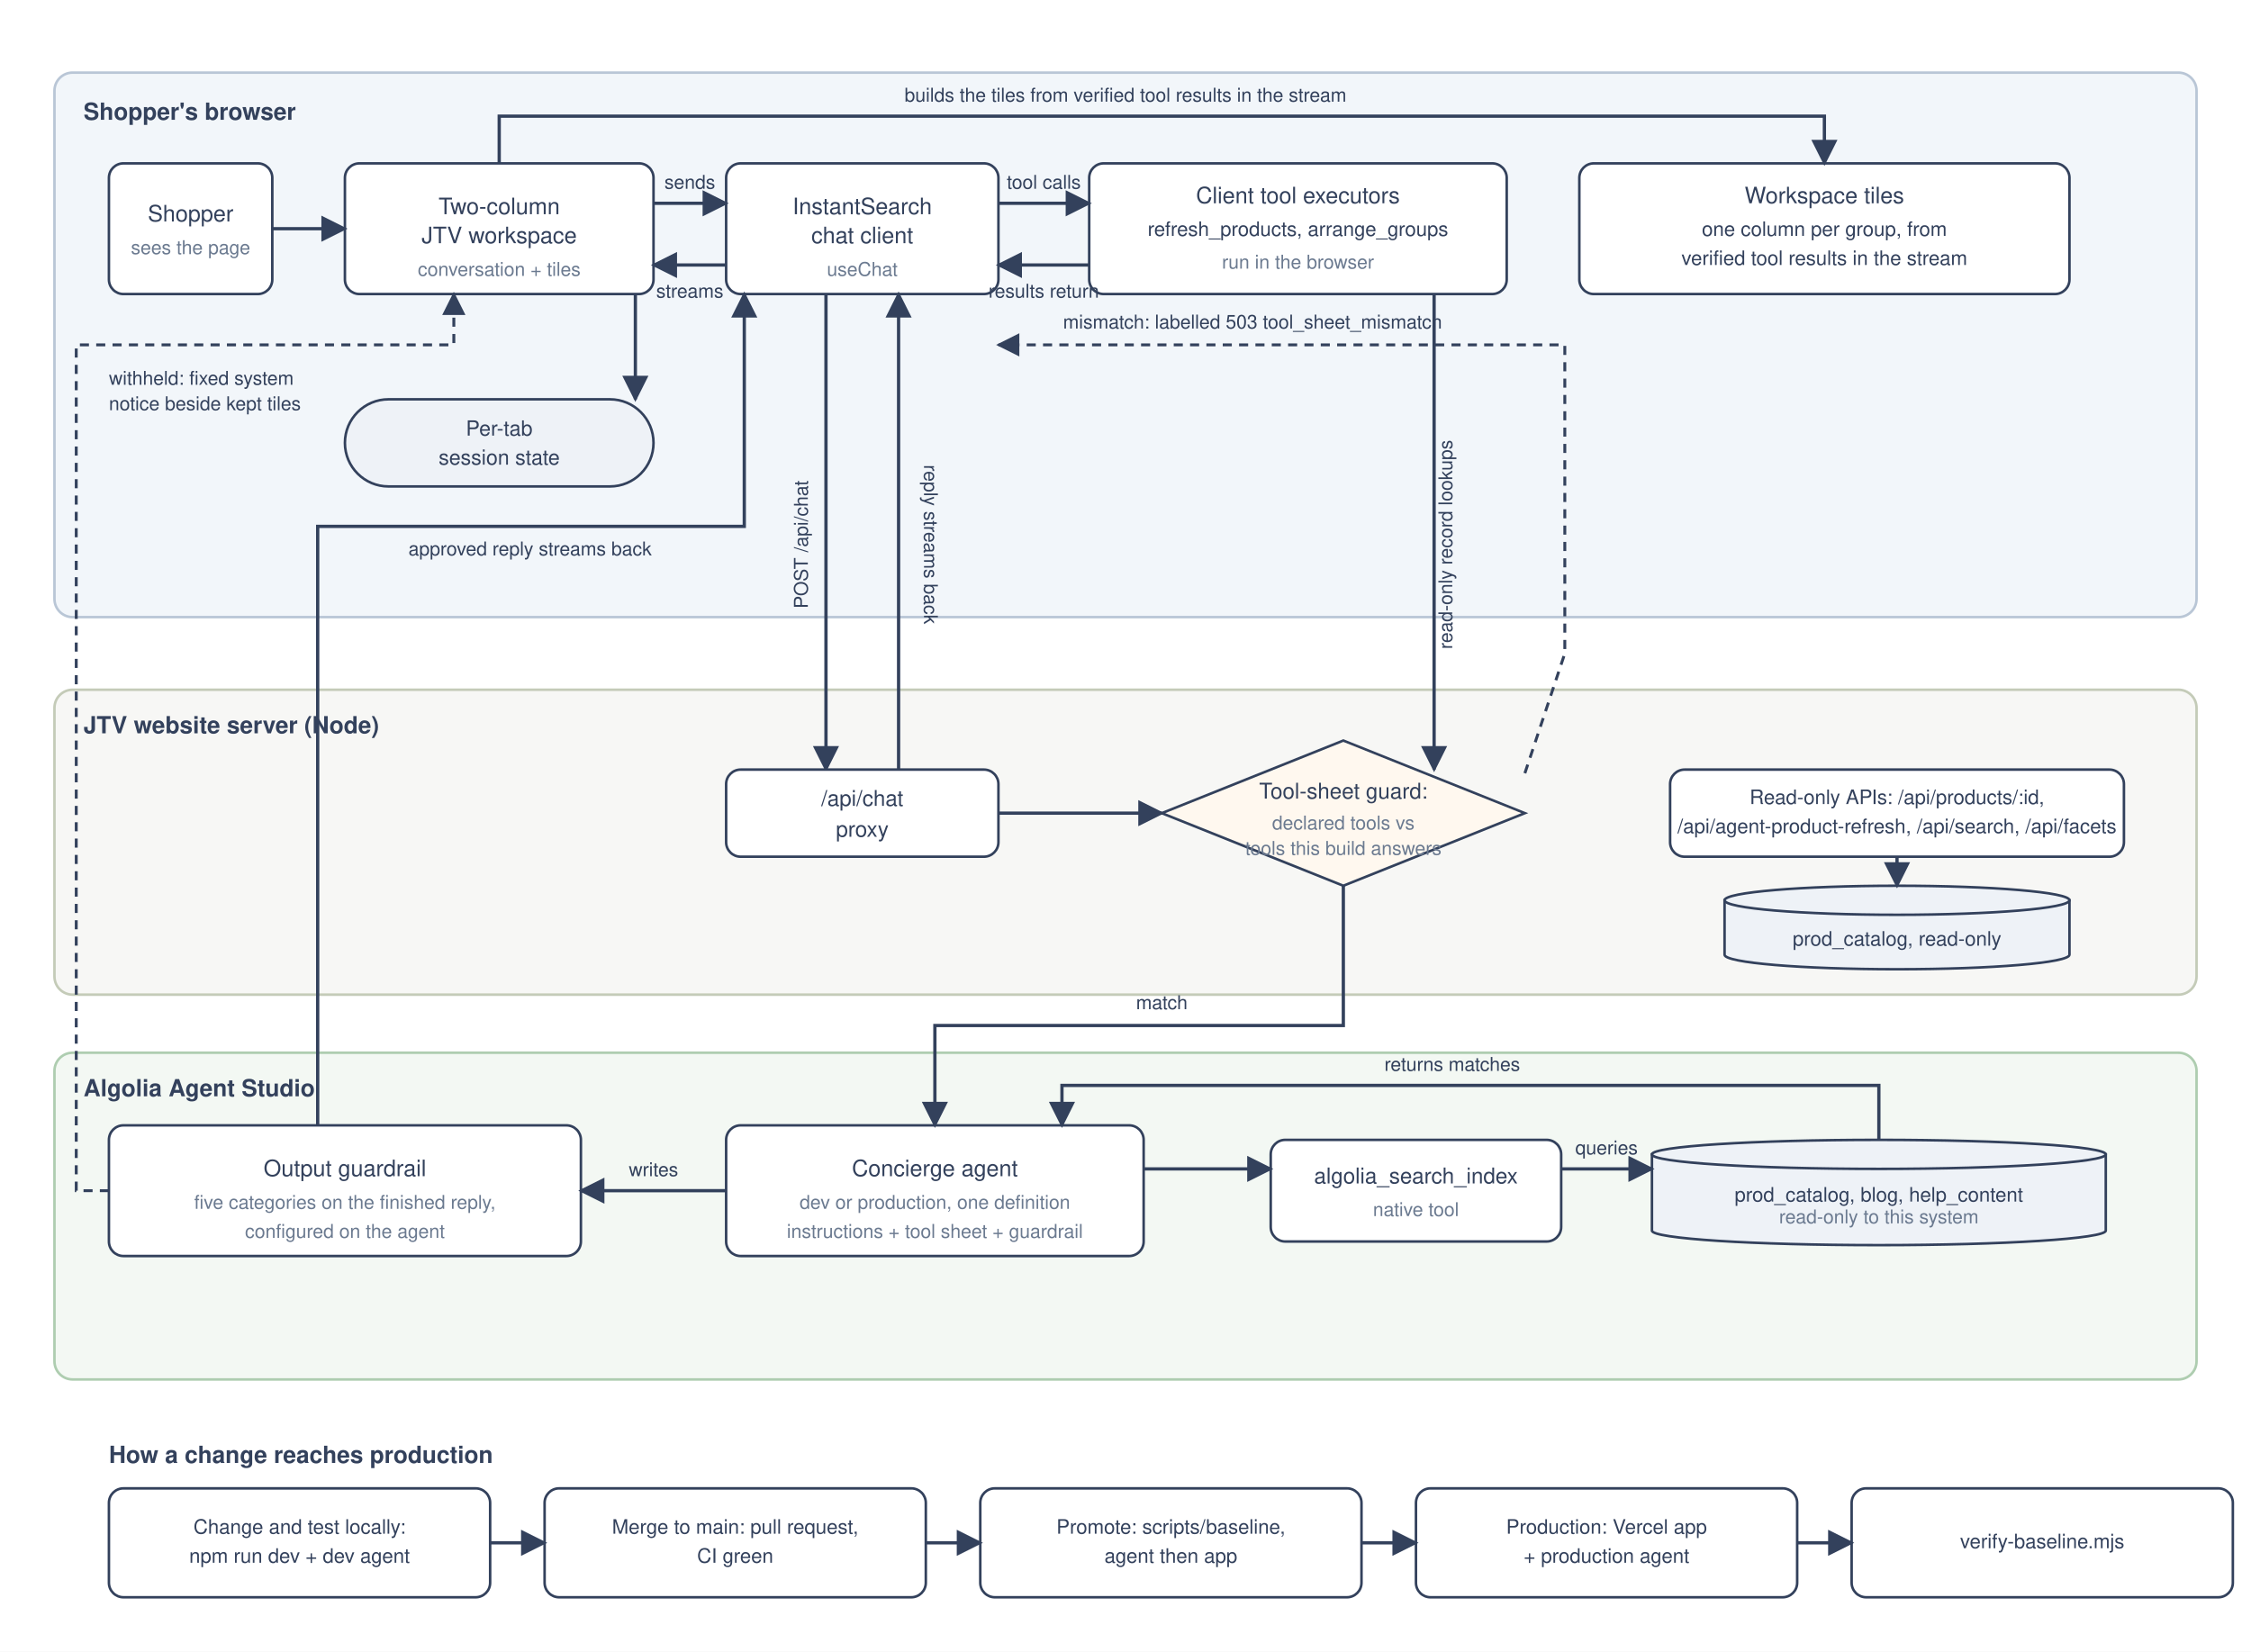
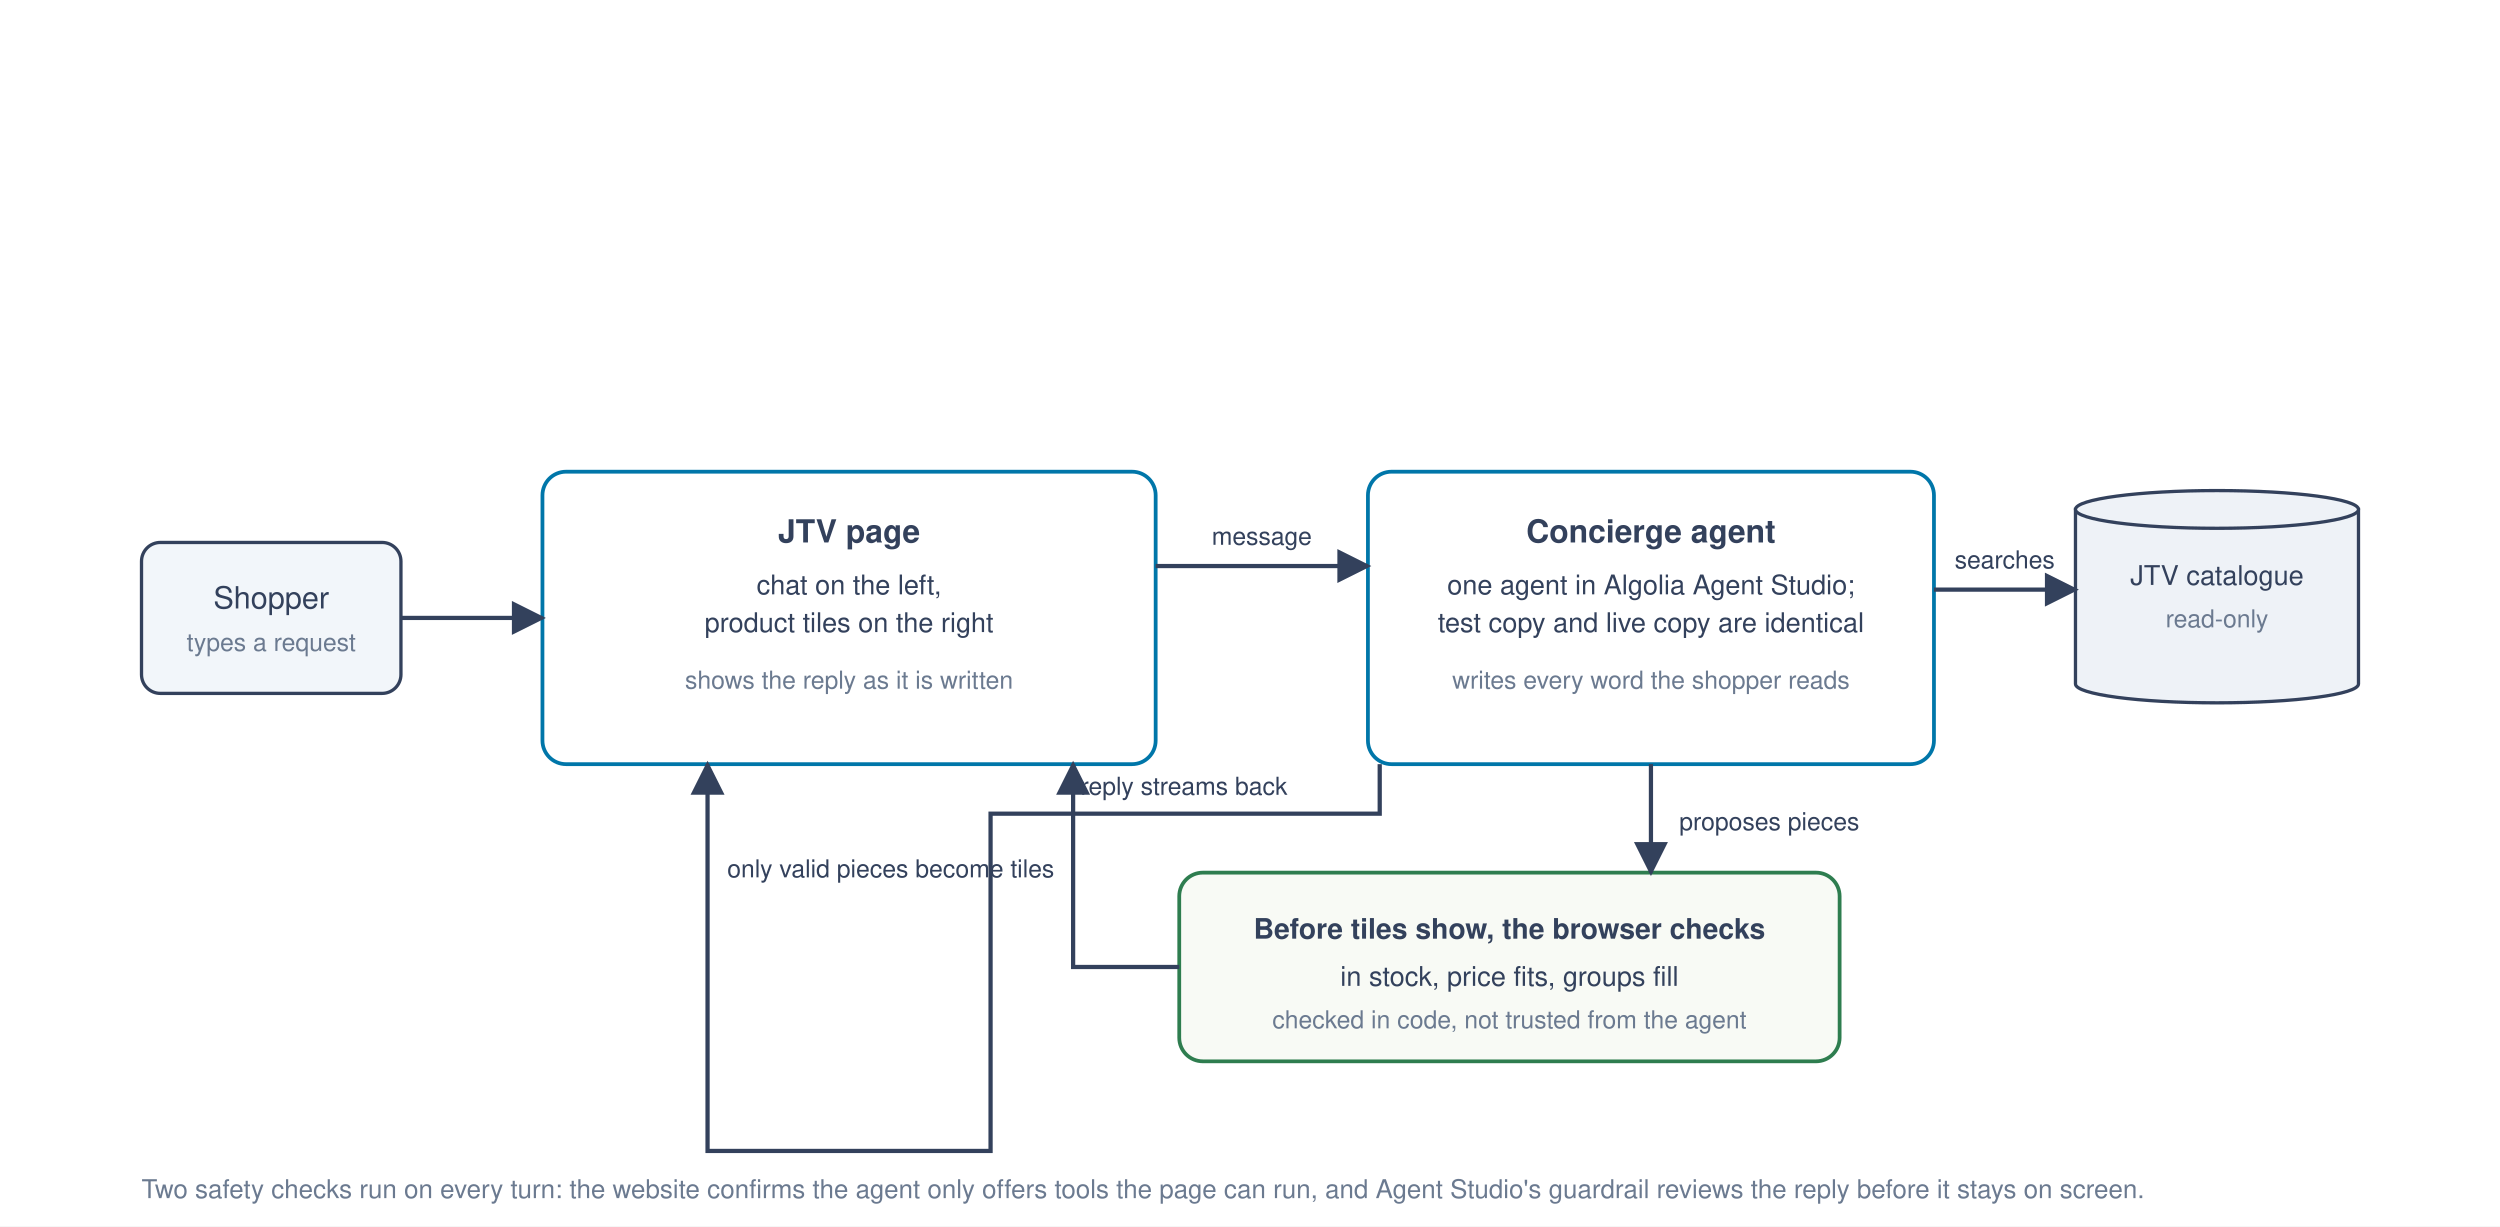
- <svg xmlns="http://www.w3.org/2000/svg" width="1240" height="910" viewBox="0 0 1240 910" font-family="Helvetica, Arial, sans-serif">
+ <svg xmlns="http://www.w3.org/2000/svg" width="1060" height="520" viewBox="0 0 1060 520" font-family="Helvetica, Arial, sans-serif">
  <defs>
    <marker id="ah" viewBox="0 0 10 10" refX="9" refY="5" markerWidth="8" markerHeight="8" orient="auto-start-reverse">
      <path d="M0,0 L10,5 L0,10 z" fill="#33415c" />
    </marker>
  </defs>
-   <rect width="1240" height="910" fill="#ffffff" />
-   <rect x="30" y="40" width="1180" height="300" rx="10" fill="#f2f6fa" stroke="#b9c6d6" stroke-width="1.4" />
-   <text x="46" y="66" font-size="13" font-weight="700" fill="#33415c">Shopper's browser</text>
-   <rect x="30" y="380" width="1180" height="168" rx="10" fill="#f7f7f5" stroke="#c4cbb8" stroke-width="1.4" />
-   <text x="46" y="404" font-size="13" font-weight="700" fill="#33415c">JTV website server (Node)</text>
-   <rect x="30" y="580" width="1180" height="180" rx="10" fill="#f3f8f3" stroke="#aecdb0" stroke-width="1.4" />
-   <text x="46" y="604" font-size="13" font-weight="700" fill="#33415c">Algolia Agent Studio</text>
-   <rect x="60" y="90" width="90" height="72" rx="8" fill="#ffffff" stroke="#33415c" stroke-width="1.4" />
-   <text x="105" y="122" font-size="12.5" fill="#33415c" text-anchor="middle">Shopper</text>
-   <text x="105" y="140" font-size="10.5" fill="#6b7a90" text-anchor="middle">sees the page</text>
-   <rect x="190" y="90" width="170" height="72" rx="8" fill="#ffffff" stroke="#33415c" stroke-width="1.4" />
-   <text x="275" y="118" font-size="12.5" fill="#33415c" text-anchor="middle">Two-column</text>
-   <text x="275" y="134" font-size="12.5" fill="#33415c" text-anchor="middle">JTV workspace</text>
-   <text x="275" y="152" font-size="10.5" fill="#6b7a90" text-anchor="middle">conversation + tiles</text>
-   <rect x="400" y="90" width="150" height="72" rx="8" fill="#ffffff" stroke="#33415c" stroke-width="1.4" />
-   <text x="475" y="118" font-size="12.5" fill="#33415c" text-anchor="middle">InstantSearch</text>
-   <text x="475" y="134" font-size="12.5" fill="#33415c" text-anchor="middle">chat client</text>
-   <text x="475" y="152" font-size="10.5" fill="#6b7a90" text-anchor="middle">useChat</text>
-   <rect x="600" y="90" width="230" height="72" rx="8" fill="#ffffff" stroke="#33415c" stroke-width="1.4" />
-   <text x="715" y="112" font-size="12.5" fill="#33415c" text-anchor="middle">Client tool executors</text>
-   <text x="715" y="130" font-size="11" fill="#33415c" text-anchor="middle">refresh_products, arrange_groups</text>
-   <text x="715" y="148" font-size="10.5" fill="#6b7a90" text-anchor="middle">run in the browser</text>
-   <rect x="870" y="90" width="270" height="72" rx="8" fill="#ffffff" stroke="#33415c" stroke-width="1.4" />
-   <text x="1005" y="112" font-size="12.5" fill="#33415c" text-anchor="middle">Workspace tiles</text>
-   <text x="1005" y="130" font-size="11" fill="#33415c" text-anchor="middle">one column per group, from</text>
-   <text x="1005" y="146" font-size="11" fill="#33415c" text-anchor="middle">verified tool results in the stream</text>
-   <rect x="190" y="220" width="170" height="48" rx="24" fill="#eef2f7" stroke="#33415c" stroke-width="1.4" />
-   <text x="275" y="240" font-size="11.5" fill="#33415c" text-anchor="middle">Per-tab</text>
-   <text x="275" y="256" font-size="11.5" fill="#33415c" text-anchor="middle">session state</text>
-   <polyline points="150,126 190,126" fill="none" stroke="#33415c" stroke-width="1.8" marker-end="url(#ah)" />
-   <polyline points="360,112 400,112" fill="none" stroke="#33415c" stroke-width="1.8" marker-end="url(#ah)" />
-   <text x="380" y="104" font-size="10.5" fill="#33415c" text-anchor="middle">sends</text>
-   <polyline points="400,146 360,146" fill="none" stroke="#33415c" stroke-width="1.8" marker-end="url(#ah)" />
-   <text x="380" y="164" font-size="10.5" fill="#33415c" text-anchor="middle">streams</text>
-   <polyline points="275,90 275,64 1005,64 1005,90" fill="none" stroke="#33415c" stroke-width="1.8" marker-end="url(#ah)" />
-   <text x="620" y="56" font-size="10.5" fill="#33415c" text-anchor="middle">builds the tiles from verified tool results in the stream</text>
-   <polyline points="550,112 600,112" fill="none" stroke="#33415c" stroke-width="1.8" marker-end="url(#ah)" />
-   <text x="575" y="104" font-size="10.5" fill="#33415c" text-anchor="middle">tool calls</text>
-   <polyline points="600,146 550,146" fill="none" stroke="#33415c" stroke-width="1.8" marker-end="url(#ah)" />
-   <text x="575" y="164" font-size="10.5" fill="#33415c" text-anchor="middle">results return</text>
-   <polyline points="350,162 350,220" fill="none" stroke="#33415c" stroke-width="1.8" marker-end="url(#ah)" />
-   <polyline points="455,162 455,424" fill="none" stroke="#33415c" stroke-width="1.8" marker-end="url(#ah)" />
-   <text x="445" y="300" font-size="10.5" fill="#33415c" text-anchor="middle" transform="rotate(-90 445 300)">POST /api/chat</text>
-   <polyline points="495,424 495,162" fill="none" stroke="#33415c" stroke-width="1.8" marker-end="url(#ah)" />
-   <text x="509" y="300" font-size="10.5" fill="#33415c" text-anchor="middle" transform="rotate(90 509 300)">reply streams back</text>
-   <rect x="400" y="424" width="150" height="48" rx="8" fill="#ffffff" stroke="#33415c" stroke-width="1.4" />
-   <text x="475" y="444" font-size="12" fill="#33415c" text-anchor="middle">/api/chat</text>
-   <text x="475" y="461" font-size="12" fill="#33415c" text-anchor="middle">proxy</text>
-   <polygon points="640,448 740,408 840,448 740,488" fill="#fff8ef" stroke="#33415c" stroke-width="1.4" />
-   <text x="740" y="440" font-size="12" fill="#33415c" text-anchor="middle">Tool-sheet guard:</text>
-   <text x="740" y="457" font-size="10.5" fill="#6b7a90" text-anchor="middle">declared tools vs</text>
-   <text x="740" y="471" font-size="10.5" fill="#6b7a90" text-anchor="middle">tools this build answers</text>
-   <rect x="920" y="424" width="250" height="48" rx="8" fill="#ffffff" stroke="#33415c" stroke-width="1.4" />
-   <text x="1045" y="443" font-size="11" fill="#33415c" text-anchor="middle">Read-only APIs: /api/products/:id,</text>
-   <text x="1045" y="459" font-size="11" fill="#33415c" text-anchor="middle">/api/agent-product-refresh, /api/search, /api/facets</text>
-   <path d="M 950 496 h 190 v 30 a 95 8 0 0 1 -190 0 z" fill="#eef2f7" stroke="#33415c" stroke-width="1.4" />
-   <ellipse cx="1045" cy="496" rx="95" ry="8" fill="#eef2f7" stroke="#33415c" stroke-width="1.4" />
-   <text x="1045" y="521" font-size="11" fill="#33415c" text-anchor="middle">prod_catalog, read-only</text>
-   <polyline points="550,448 640,448" fill="none" stroke="#33415c" stroke-width="1.8" marker-end="url(#ah)" />
-   <polyline points="790,162 790,424" fill="none" stroke="#33415c" stroke-width="1.8" marker-end="url(#ah)" />
-   <text x="800" y="300" font-size="10.5" fill="#33415c" text-anchor="middle" transform="rotate(-90 800 300)">read-only record lookups</text>
-   <polyline points="1045,472 1045,488" fill="none" stroke="#33415c" stroke-width="1.8" marker-end="url(#ah)" />
-   <polyline points="840,426 862,360 862,190 550,190" fill="none" stroke="#33415c" stroke-width="1.6" stroke-dasharray="5 4" marker-end="url(#ah)" />
-   <text x="690" y="181" font-size="10.5" fill="#33415c" text-anchor="middle">mismatch: labelled 503 tool_sheet_mismatch</text>
-   <rect x="400" y="620" width="230" height="72" rx="8" fill="#ffffff" stroke="#33415c" stroke-width="1.4" />
-   <text x="515" y="648" font-size="12.5" fill="#33415c" text-anchor="middle">Concierge agent</text>
-   <text x="515" y="666" font-size="10.5" fill="#6b7a90" text-anchor="middle">dev or production, one definition</text>
-   <text x="515" y="682" font-size="10.5" fill="#6b7a90" text-anchor="middle">instructions + tool sheet + guardrail</text>
-   <rect x="700" y="628" width="160" height="56" rx="8" fill="#ffffff" stroke="#33415c" stroke-width="1.4" />
-   <text x="780" y="652" font-size="12" fill="#33415c" text-anchor="middle">algolia_search_index</text>
-   <text x="780" y="670" font-size="10.5" fill="#6b7a90" text-anchor="middle">native tool</text>
-   <path d="M 910 636 h 250 v 42 a 125 8 0 0 1 -250 0 z" fill="#eef2f7" stroke="#33415c" stroke-width="1.4" />
-   <ellipse cx="1035" cy="636" rx="125" ry="8" fill="#eef2f7" stroke="#33415c" stroke-width="1.4" />
-   <text x="1035" y="662" font-size="11" fill="#33415c" text-anchor="middle">prod_catalog, blog, help_content</text>
-   <text x="1035" y="674" font-size="10.5" fill="#6b7a90" text-anchor="middle">read-only to this system</text>
-   <rect x="60" y="620" width="260" height="72" rx="8" fill="#ffffff" stroke="#33415c" stroke-width="1.4" />
-   <text x="190" y="648" font-size="12.5" fill="#33415c" text-anchor="middle">Output guardrail</text>
-   <text x="190" y="666" font-size="10.5" fill="#6b7a90" text-anchor="middle">five categories on the finished reply,</text>
-   <text x="190" y="682" font-size="10.5" fill="#6b7a90" text-anchor="middle">configured on the agent</text>
-   <polyline points="740,488 740,565 515,565 515,620" fill="none" stroke="#33415c" stroke-width="1.8" marker-end="url(#ah)" />
-   <text x="640" y="556" font-size="10.5" fill="#33415c" text-anchor="middle">match</text>
-   <polyline points="630,644 700,644" fill="none" stroke="#33415c" stroke-width="1.8" marker-end="url(#ah)" />
-   <polyline points="860,644 910,644" fill="none" stroke="#33415c" stroke-width="1.8" marker-end="url(#ah)" />
-   <text x="885" y="636" font-size="10.5" fill="#33415c" text-anchor="middle">queries</text>
-   <polyline points="1035,628 1035,598 585,598 585,620" fill="none" stroke="#33415c" stroke-width="1.8" marker-end="url(#ah)" />
-   <text x="800" y="590" font-size="10.5" fill="#33415c" text-anchor="middle">returns matches</text>
-   <polyline points="400,656 320,656" fill="none" stroke="#33415c" stroke-width="1.8" marker-end="url(#ah)" />
-   <text x="360" y="648" font-size="10.5" fill="#33415c" text-anchor="middle">writes</text>
-   <polyline points="175,620 175,290 410,290 410,162" fill="none" stroke="#33415c" stroke-width="1.8" marker-end="url(#ah)" />
-   <text x="292" y="306" font-size="10.5" fill="#33415c" text-anchor="middle">approved reply streams back</text>
-   <polyline points="60,656 42,656 42,190 250,190 250,162" fill="none" stroke="#33415c" stroke-width="1.6" stroke-dasharray="5 4" marker-end="url(#ah)" />
-   <text x="60" y="212" font-size="10.5" fill="#33415c" text-anchor="start">withheld: fixed system</text>
-   <text x="60" y="226" font-size="10.5" fill="#33415c" text-anchor="start">notice beside kept tiles</text>
-   <text x="60" y="806" font-size="13" font-weight="700" fill="#33415c">How a change reaches production</text>
-   <rect x="60" y="820" width="210" height="60" rx="8" fill="#ffffff" stroke="#33415c" stroke-width="1.4" />
-   <text x="165" y="845" font-size="11" fill="#33415c" text-anchor="middle">Change and test locally:</text>
-   <text x="165" y="861" font-size="11" fill="#33415c" text-anchor="middle">npm run dev + dev agent</text>
-   <rect x="300" y="820" width="210" height="60" rx="8" fill="#ffffff" stroke="#33415c" stroke-width="1.4" />
-   <text x="405" y="845" font-size="11" fill="#33415c" text-anchor="middle">Merge to main: pull request,</text>
-   <text x="405" y="861" font-size="11" fill="#33415c" text-anchor="middle">CI green</text>
-   <rect x="540" y="820" width="210" height="60" rx="8" fill="#ffffff" stroke="#33415c" stroke-width="1.4" />
-   <text x="645" y="845" font-size="11" fill="#33415c" text-anchor="middle">Promote: scripts/baseline,</text>
-   <text x="645" y="861" font-size="11" fill="#33415c" text-anchor="middle">agent then app</text>
-   <rect x="780" y="820" width="210" height="60" rx="8" fill="#ffffff" stroke="#33415c" stroke-width="1.4" />
-   <text x="885" y="845" font-size="11" fill="#33415c" text-anchor="middle">Production: Vercel app</text>
-   <text x="885" y="861" font-size="11" fill="#33415c" text-anchor="middle">+ production agent</text>
-   <rect x="1020" y="820" width="210" height="60" rx="8" fill="#ffffff" stroke="#33415c" stroke-width="1.4" />
-   <text x="1125" y="853" font-size="11" fill="#33415c" text-anchor="middle">verify-baseline.mjs</text>
-   <polyline points="270,850 300,850" fill="none" stroke="#33415c" stroke-width="1.8" marker-end="url(#ah)" />
-   <polyline points="510,850 540,850" fill="none" stroke="#33415c" stroke-width="1.8" marker-end="url(#ah)" />
-   <polyline points="750,850 780,850" fill="none" stroke="#33415c" stroke-width="1.8" marker-end="url(#ah)" />
-   <polyline points="990,850 1020,850" fill="none" stroke="#33415c" stroke-width="1.8" marker-end="url(#ah)" />
+   <rect width="1060" height="520" fill="#ffffff" />
+   <rect x="60" y="230" width="110" height="64" rx="8" fill="#f2f6fa" stroke="#33415c" stroke-width="1.4" />
+   <text x="115" y="258" font-size="13" fill="#33415c" text-anchor="middle">Shopper</text>
+   <text x="115" y="276" font-size="10.5" fill="#6b7a90" text-anchor="middle">types a request</text>
+   <rect x="230" y="200" width="260" height="124" rx="10" fill="#ffffff" stroke="#0076a9" stroke-width="1.6" />
+   <text x="360" y="230" font-size="13.5" font-weight="700" fill="#33415c" text-anchor="middle">JTV page</text>
+   <text x="360" y="252" font-size="11.5" fill="#33415c" text-anchor="middle">chat on the left,</text>
+   <text x="360" y="268" font-size="11.5" fill="#33415c" text-anchor="middle">product tiles on the right</text>
+   <text x="360" y="292" font-size="10.5" fill="#6b7a90" text-anchor="middle">shows the reply as it is written</text>
+   <rect x="580" y="200" width="240" height="124" rx="10" fill="#ffffff" stroke="#0076a9" stroke-width="1.6" />
+   <text x="700" y="230" font-size="13.5" font-weight="700" fill="#33415c" text-anchor="middle">Concierge agent</text>
+   <text x="700" y="252" font-size="11.5" fill="#33415c" text-anchor="middle">one agent in Algolia Agent Studio;</text>
+   <text x="700" y="268" font-size="11.5" fill="#33415c" text-anchor="middle">test copy and live copy are identical</text>
+   <text x="700" y="292" font-size="10.5" fill="#6b7a90" text-anchor="middle">writes every word the shopper reads</text>
+   <path d="M 880 216 h 120 v 74 a 60 8 0 0 1 -120 0 z" fill="#eef2f7" stroke="#33415c" stroke-width="1.4" />
+   <ellipse cx="940" cy="216" rx="60" ry="8" fill="#eef2f7" stroke="#33415c" stroke-width="1.4" />
+   <text x="940" y="248" font-size="11.5" fill="#33415c" text-anchor="middle">JTV catalogue</text>
+   <text x="940" y="266" font-size="10.5" fill="#6b7a90" text-anchor="middle">read-only</text>
+   <rect x="500" y="370" width="280" height="80" rx="10" fill="#f8faf5" stroke="#2e7d4f" stroke-width="1.6" />
+   <text x="640" y="398" font-size="12" font-weight="700" fill="#33415c" text-anchor="middle">Before tiles show, the browser checks</text>
+   <text x="640" y="418" font-size="11.5" fill="#33415c" text-anchor="middle">in stock, price fits, groups fill</text>
+   <text x="640" y="436" font-size="10.5" fill="#6b7a90" text-anchor="middle">checked in code, not trusted from the agent</text>
+   <polyline points="170,262 230,262" fill="none" stroke="#33415c" stroke-width="1.8" marker-end="url(#ah)" />
+   <polyline points="490,240 580,240" fill="none" stroke="#33415c" stroke-width="1.8" marker-end="url(#ah)" />
+   <text x="535" y="231" font-size="10.5" fill="#33415c" text-anchor="middle">message</text>
+   <polyline points="820,250 880,250" fill="none" stroke="#33415c" stroke-width="1.8" marker-end="url(#ah)" />
+   <text x="850" y="241" font-size="10.5" fill="#33415c" text-anchor="middle">searches</text>
+   <polyline points="700,324 700,370" fill="none" stroke="#33415c" stroke-width="1.8" marker-end="url(#ah)" />
+   <text x="712" y="352" font-size="10.5" fill="#33415c" text-anchor="start">proposes pieces</text>
+   <polyline points="500,410 455,410 455,324" fill="none" stroke="#33415c" stroke-width="1.8" marker-end="url(#ah)" />
+   <text x="447" y="372" font-size="10.5" fill="#33415c" text-anchor="end">only valid pieces become tiles</text>
+   <polyline points="585,324 585,345 420,345 420,488 300,488 300,324" fill="none" stroke="#33415c" stroke-width="1.8" marker-end="url(#ah)" />
+   <text x="502" y="337" font-size="10.5" fill="#33415c" text-anchor="middle">reply streams back</text>
+   <text x="60" y="508" font-size="11" fill="#6b7a90">Two safety checks run on every turn: the website confirms the agent only offers tools the page can run, and Agent Studio's guardrail reviews the reply before it stays on screen.</text>
</svg>
